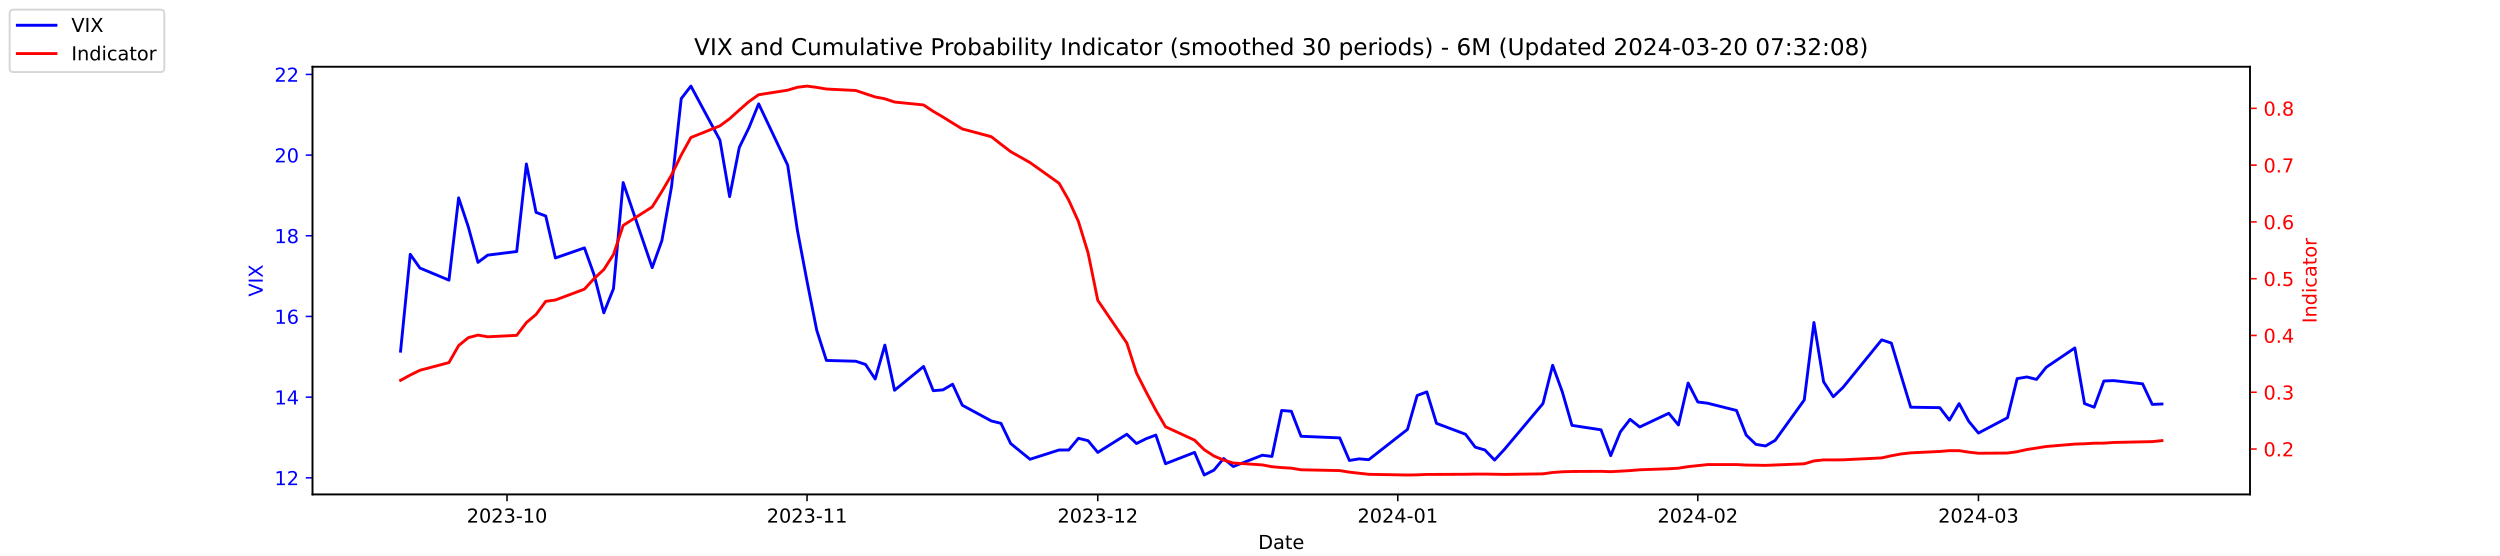
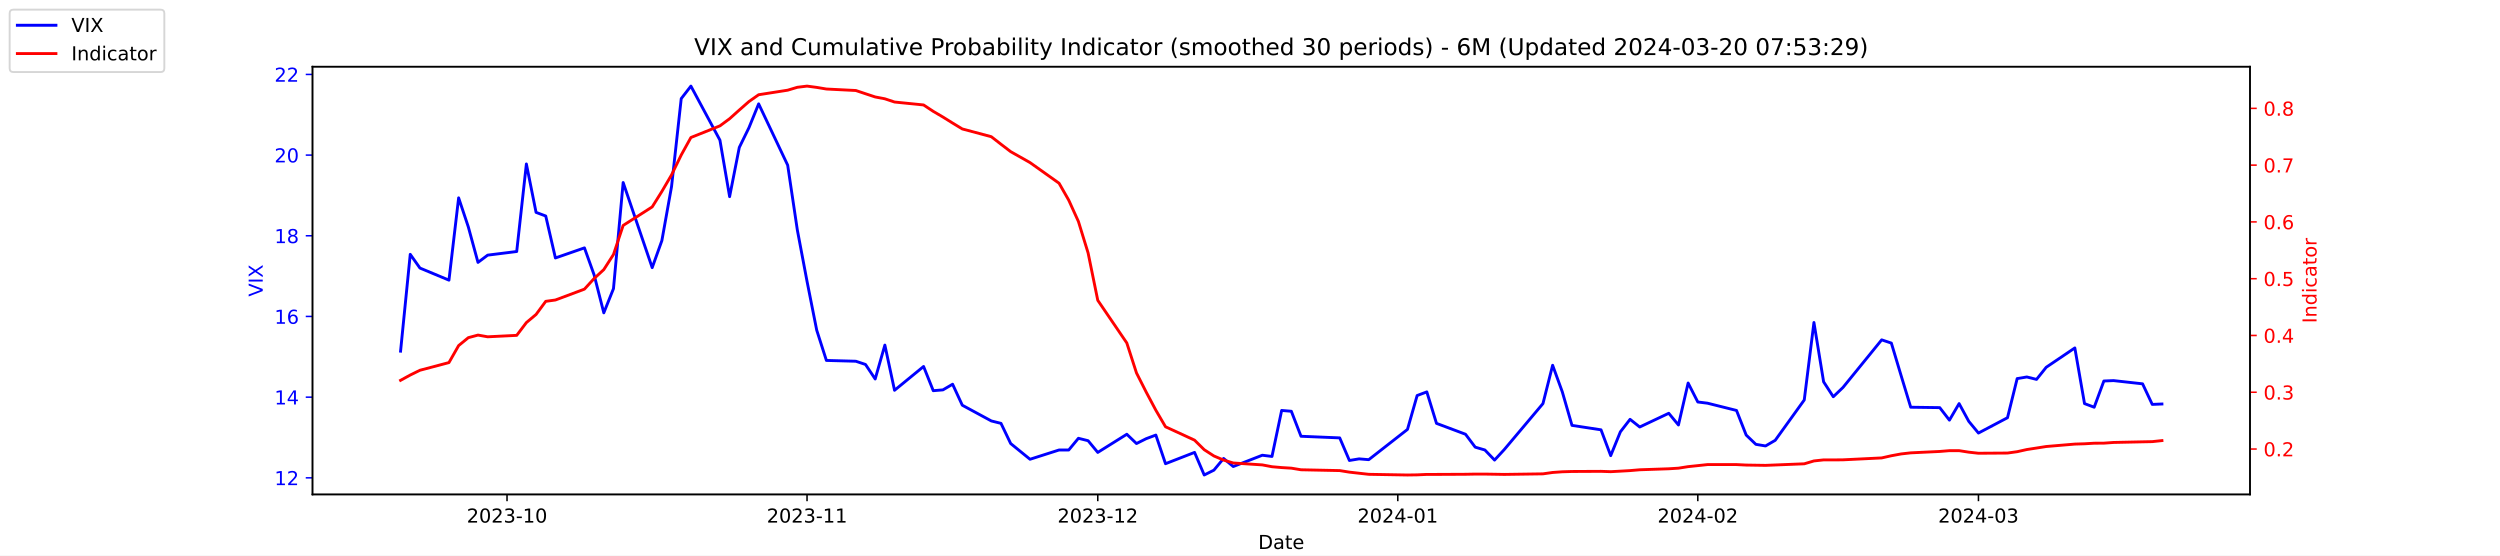
<svg xmlns="http://www.w3.org/2000/svg" xmlns:xlink="http://www.w3.org/1999/xlink" width="1296pt" height="288pt" viewBox="0 0 1296 288" version="1.1">
  <defs>
    <style type="text/css">*{stroke-linejoin: round; stroke-linecap: butt}</style>
  </defs>
  <g id="figure_1">
    <g id="patch_1">
      <path d="M 0 288  L 1296 288  L 1296 0  L 0 0  z " style="fill: #ffffff" />
    </g>
    <g id="axes_1">
      <g id="patch_2">
        <path d="M 162 256.32  L 1166.4 256.32  L 1166.4 34.56  L 162 34.56  z " style="fill: #ffffff" />
      </g>
      <g id="matplotlib.axis_1">
        <g id="xtick_1">
          <g id="line2d_1">
            <defs>
-               <path id="m5aedb243b2" d="M 0 0  L 0 3.5  " style="stroke: #000000; stroke-width: 0.8" />
+               <path id="mbf6ddc19a8" d="M 0 0  L 0 3.5  " style="stroke: #000000; stroke-width: 0.8" />
            </defs>
            <g>
-               <use xlink:href="#m5aedb243b2" x="262.841" y="256.32" style="stroke: #000000; stroke-width: 0.8" />
+               <use xlink:href="#mbf6ddc19a8" x="262.841" y="256.32" style="stroke: #000000; stroke-width: 0.8" />
            </g>
          </g>
          <g id="text_1">
            <g transform="translate(241.95 270.9184) scale(0.1 -0.1)">
              <defs>
                <path id="DejaVuSans-32" d="M 1228 531  L 3431 531  L 3431 0  L 469 0  L 469 531  Q 828 903 1448 1529  Q 2069 2156 2228 2338  Q 2531 2678 2651 2914  Q 2772 3150 2772 3378  Q 2772 3750 2511 3984  Q 2250 4219 1831 4219  Q 1534 4219 1204 4116  Q 875 4013 500 3803  L 500 4441  Q 881 4594 1212 4672  Q 1544 4750 1819 4750  Q 2544 4750 2975 4387  Q 3406 4025 3406 3419  Q 3406 3131 3298 2873  Q 3191 2616 2906 2266  Q 2828 2175 2409 1742  Q 1991 1309 1228 531  z " transform="scale(0.015625)" />
                <path id="DejaVuSans-30" d="M 2034 4250  Q 1547 4250 1301 3770  Q 1056 3291 1056 2328  Q 1056 1369 1301 889  Q 1547 409 2034 409  Q 2525 409 2770 889  Q 3016 1369 3016 2328  Q 3016 3291 2770 3770  Q 2525 4250 2034 4250  z M 2034 4750  Q 2819 4750 3233 4129  Q 3647 3509 3647 2328  Q 3647 1150 3233 529  Q 2819 -91 2034 -91  Q 1250 -91 836 529  Q 422 1150 422 2328  Q 422 3509 836 4129  Q 1250 4750 2034 4750  z " transform="scale(0.015625)" />
                <path id="DejaVuSans-33" d="M 2597 2516  Q 3050 2419 3304 2112  Q 3559 1806 3559 1356  Q 3559 666 3084 287  Q 2609 -91 1734 -91  Q 1441 -91 1130 -33  Q 819 25 488 141  L 488 750  Q 750 597 1062 519  Q 1375 441 1716 441  Q 2309 441 2620 675  Q 2931 909 2931 1356  Q 2931 1769 2642 2001  Q 2353 2234 1838 2234  L 1294 2234  L 1294 2753  L 1863 2753  Q 2328 2753 2575 2939  Q 2822 3125 2822 3475  Q 2822 3834 2567 4026  Q 2313 4219 1838 4219  Q 1578 4219 1281 4162  Q 984 4106 628 3988  L 628 4550  Q 988 4650 1302 4700  Q 1616 4750 1894 4750  Q 2613 4750 3031 4423  Q 3450 4097 3450 3541  Q 3450 3153 3228 2886  Q 3006 2619 2597 2516  z " transform="scale(0.015625)" />
                <path id="DejaVuSans-2d" d="M 313 2009  L 1997 2009  L 1997 1497  L 313 1497  L 313 2009  z " transform="scale(0.015625)" />
                <path id="DejaVuSans-31" d="M 794 531  L 1825 531  L 1825 4091  L 703 3866  L 703 4441  L 1819 4666  L 2450 4666  L 2450 531  L 3481 531  L 3481 0  L 794 0  L 794 531  z " transform="scale(0.015625)" />
              </defs>
              <use xlink:href="#DejaVuSans-32" />
              <use xlink:href="#DejaVuSans-30" x="63.623" />
              <use xlink:href="#DejaVuSans-32" x="127.246" />
              <use xlink:href="#DejaVuSans-33" x="190.869" />
              <use xlink:href="#DejaVuSans-2d" x="254.492" />
              <use xlink:href="#DejaVuSans-31" x="290.576" />
              <use xlink:href="#DejaVuSans-30" x="354.199" />
            </g>
          </g>
        </g>
        <g id="xtick_2">
          <g id="line2d_2">
            <g>
-               <use xlink:href="#m5aedb243b2" x="418.368" y="256.32" style="stroke: #000000; stroke-width: 0.8" />
+               <use xlink:href="#mbf6ddc19a8" x="418.368" y="256.32" style="stroke: #000000; stroke-width: 0.8" />
            </g>
          </g>
          <g id="text_2">
            <g transform="translate(397.4764 270.9184) scale(0.1 -0.1)">
              <use xlink:href="#DejaVuSans-32" />
              <use xlink:href="#DejaVuSans-30" x="63.623" />
              <use xlink:href="#DejaVuSans-32" x="127.246" />
              <use xlink:href="#DejaVuSans-33" x="190.869" />
              <use xlink:href="#DejaVuSans-2d" x="254.492" />
              <use xlink:href="#DejaVuSans-31" x="290.576" />
              <use xlink:href="#DejaVuSans-31" x="354.199" />
            </g>
          </g>
        </g>
        <g id="xtick_3">
          <g id="line2d_3">
            <g>
-               <use xlink:href="#m5aedb243b2" x="569.086" y="256.32" style="stroke: #000000; stroke-width: 0.8" />
+               <use xlink:href="#mbf6ddc19a8" x="569.086" y="256.32" style="stroke: #000000; stroke-width: 0.8" />
            </g>
          </g>
          <g id="text_3">
            <g transform="translate(548.195 270.9184) scale(0.1 -0.1)">
              <use xlink:href="#DejaVuSans-32" />
              <use xlink:href="#DejaVuSans-30" x="63.623" />
              <use xlink:href="#DejaVuSans-32" x="127.246" />
              <use xlink:href="#DejaVuSans-33" x="190.869" />
              <use xlink:href="#DejaVuSans-2d" x="254.492" />
              <use xlink:href="#DejaVuSans-31" x="290.576" />
              <use xlink:href="#DejaVuSans-32" x="354.199" />
            </g>
          </g>
        </g>
        <g id="xtick_4">
          <g id="line2d_4">
            <g>
-               <use xlink:href="#m5aedb243b2" x="724.613" y="256.32" style="stroke: #000000; stroke-width: 0.8" />
+               <use xlink:href="#mbf6ddc19a8" x="724.613" y="256.32" style="stroke: #000000; stroke-width: 0.8" />
            </g>
          </g>
          <g id="text_4">
            <g transform="translate(703.7214 270.9184) scale(0.1 -0.1)">
              <defs>
                <path id="DejaVuSans-34" d="M 2419 4116  L 825 1625  L 2419 1625  L 2419 4116  z M 2253 4666  L 3047 4666  L 3047 1625  L 3713 1625  L 3713 1100  L 3047 1100  L 3047 0  L 2419 0  L 2419 1100  L 313 1100  L 313 1709  L 2253 4666  z " transform="scale(0.015625)" />
              </defs>
              <use xlink:href="#DejaVuSans-32" />
              <use xlink:href="#DejaVuSans-30" x="63.623" />
              <use xlink:href="#DejaVuSans-32" x="127.246" />
              <use xlink:href="#DejaVuSans-34" x="190.869" />
              <use xlink:href="#DejaVuSans-2d" x="254.492" />
              <use xlink:href="#DejaVuSans-30" x="290.576" />
              <use xlink:href="#DejaVuSans-31" x="354.199" />
            </g>
          </g>
        </g>
        <g id="xtick_5">
          <g id="line2d_5">
            <g>
-               <use xlink:href="#m5aedb243b2" x="880.139" y="256.32" style="stroke: #000000; stroke-width: 0.8" />
+               <use xlink:href="#mbf6ddc19a8" x="880.139" y="256.32" style="stroke: #000000; stroke-width: 0.8" />
            </g>
          </g>
          <g id="text_5">
            <g transform="translate(859.2479 270.9184) scale(0.1 -0.1)">
              <use xlink:href="#DejaVuSans-32" />
              <use xlink:href="#DejaVuSans-30" x="63.623" />
              <use xlink:href="#DejaVuSans-32" x="127.246" />
              <use xlink:href="#DejaVuSans-34" x="190.869" />
              <use xlink:href="#DejaVuSans-2d" x="254.492" />
              <use xlink:href="#DejaVuSans-30" x="290.576" />
              <use xlink:href="#DejaVuSans-32" x="354.199" />
            </g>
          </g>
        </g>
        <g id="xtick_6">
          <g id="line2d_6">
            <g>
-               <use xlink:href="#m5aedb243b2" x="1025.632" y="256.32" style="stroke: #000000; stroke-width: 0.8" />
+               <use xlink:href="#mbf6ddc19a8" x="1025.632" y="256.32" style="stroke: #000000; stroke-width: 0.8" />
            </g>
          </g>
          <g id="text_6">
            <g transform="translate(1004.74 270.9184) scale(0.1 -0.1)">
              <use xlink:href="#DejaVuSans-32" />
              <use xlink:href="#DejaVuSans-30" x="63.623" />
              <use xlink:href="#DejaVuSans-32" x="127.246" />
              <use xlink:href="#DejaVuSans-34" x="190.869" />
              <use xlink:href="#DejaVuSans-2d" x="254.492" />
              <use xlink:href="#DejaVuSans-30" x="290.576" />
              <use xlink:href="#DejaVuSans-33" x="354.199" />
            </g>
          </g>
        </g>
        <g id="text_7">
          <g transform="translate(652.2492 284.5966) scale(0.1 -0.1)">
            <defs>
              <path id="DejaVuSans-44" d="M 1259 4147  L 1259 519  L 2022 519  Q 2988 519 3436 956  Q 3884 1394 3884 2338  Q 3884 3275 3436 3711  Q 2988 4147 2022 4147  L 1259 4147  z M 628 4666  L 1925 4666  Q 3281 4666 3915 4102  Q 4550 3538 4550 2338  Q 4550 1131 3912 565  Q 3275 0 1925 0  L 628 0  L 628 4666  z " transform="scale(0.015625)" />
              <path id="DejaVuSans-61" d="M 2194 1759  Q 1497 1759 1228 1600  Q 959 1441 959 1056  Q 959 750 1161 570  Q 1363 391 1709 391  Q 2188 391 2477 730  Q 2766 1069 2766 1631  L 2766 1759  L 2194 1759  z M 3341 1997  L 3341 0  L 2766 0  L 2766 531  Q 2569 213 2275 61  Q 1981 -91 1556 -91  Q 1019 -91 701 211  Q 384 513 384 1019  Q 384 1609 779 1909  Q 1175 2209 1959 2209  L 2766 2209  L 2766 2266  Q 2766 2663 2505 2880  Q 2244 3097 1772 3097  Q 1472 3097 1187 3025  Q 903 2953 641 2809  L 641 3341  Q 956 3463 1253 3523  Q 1550 3584 1831 3584  Q 2591 3584 2966 3190  Q 3341 2797 3341 1997  z " transform="scale(0.015625)" />
              <path id="DejaVuSans-74" d="M 1172 4494  L 1172 3500  L 2356 3500  L 2356 3053  L 1172 3053  L 1172 1153  Q 1172 725 1289 603  Q 1406 481 1766 481  L 2356 481  L 2356 0  L 1766 0  Q 1100 0 847 248  Q 594 497 594 1153  L 594 3053  L 172 3053  L 172 3500  L 594 3500  L 594 4494  L 1172 4494  z " transform="scale(0.015625)" />
              <path id="DejaVuSans-65" d="M 3597 1894  L 3597 1613  L 953 1613  Q 991 1019 1311 708  Q 1631 397 2203 397  Q 2534 397 2845 478  Q 3156 559 3463 722  L 3463 178  Q 3153 47 2828 -22  Q 2503 -91 2169 -91  Q 1331 -91 842 396  Q 353 884 353 1716  Q 353 2575 817 3079  Q 1281 3584 2069 3584  Q 2775 3584 3186 3129  Q 3597 2675 3597 1894  z M 3022 2063  Q 3016 2534 2758 2815  Q 2500 3097 2075 3097  Q 1594 3097 1305 2825  Q 1016 2553 972 2059  L 3022 2063  z " transform="scale(0.015625)" />
            </defs>
            <use xlink:href="#DejaVuSans-44" />
            <use xlink:href="#DejaVuSans-61" x="77.002" />
            <use xlink:href="#DejaVuSans-74" x="138.281" />
            <use xlink:href="#DejaVuSans-65" x="177.49" />
          </g>
        </g>
      </g>
      <g id="matplotlib.axis_2">
        <g id="ytick_1">
          <g id="line2d_7">
            <defs>
-               <path id="m6363e3fbc5" d="M 0 0  L -3.5 0  " style="stroke: #0000ff; stroke-width: 0.8" />
+               <path id="m4b0c18e76d" d="M 0 0  L -3.5 0  " style="stroke: #0000ff; stroke-width: 0.8" />
            </defs>
            <g>
-               <use xlink:href="#m6363e3fbc5" x="162" y="247.704" style="fill: #0000ff; stroke: #0000ff; stroke-width: 0.8" />
+               <use xlink:href="#m4b0c18e76d" x="162" y="247.704" style="fill: #0000ff; stroke: #0000ff; stroke-width: 0.8" />
            </g>
          </g>
          <g id="text_8">
            <g style="fill: #0000ff" transform="translate(142.275 251.5031) scale(0.1 -0.1)">
              <use xlink:href="#DejaVuSans-31" />
              <use xlink:href="#DejaVuSans-32" x="63.623" />
            </g>
          </g>
        </g>
        <g id="ytick_2">
          <g id="line2d_8">
            <g>
-               <use xlink:href="#m6363e3fbc5" x="162" y="205.878" style="fill: #0000ff; stroke: #0000ff; stroke-width: 0.8" />
+               <use xlink:href="#m4b0c18e76d" x="162" y="205.878" style="fill: #0000ff; stroke: #0000ff; stroke-width: 0.8" />
            </g>
          </g>
          <g id="text_9">
            <g style="fill: #0000ff" transform="translate(142.275 209.6774) scale(0.1 -0.1)">
              <use xlink:href="#DejaVuSans-31" />
              <use xlink:href="#DejaVuSans-34" x="63.623" />
            </g>
          </g>
        </g>
        <g id="ytick_3">
          <g id="line2d_9">
            <g>
-               <use xlink:href="#m6363e3fbc5" x="162" y="164.052" style="fill: #0000ff; stroke: #0000ff; stroke-width: 0.8" />
+               <use xlink:href="#m4b0c18e76d" x="162" y="164.052" style="fill: #0000ff; stroke: #0000ff; stroke-width: 0.8" />
            </g>
          </g>
          <g id="text_10">
            <g style="fill: #0000ff" transform="translate(142.275 167.8517) scale(0.1 -0.1)">
              <defs>
                <path id="DejaVuSans-36" d="M 2113 2584  Q 1688 2584 1439 2293  Q 1191 2003 1191 1497  Q 1191 994 1439 701  Q 1688 409 2113 409  Q 2538 409 2786 701  Q 3034 994 3034 1497  Q 3034 2003 2786 2293  Q 2538 2584 2113 2584  z M 3366 4563  L 3366 3988  Q 3128 4100 2886 4159  Q 2644 4219 2406 4219  Q 1781 4219 1451 3797  Q 1122 3375 1075 2522  Q 1259 2794 1537 2939  Q 1816 3084 2150 3084  Q 2853 3084 3261 2657  Q 3669 2231 3669 1497  Q 3669 778 3244 343  Q 2819 -91 2113 -91  Q 1303 -91 875 529  Q 447 1150 447 2328  Q 447 3434 972 4092  Q 1497 4750 2381 4750  Q 2619 4750 2861 4703  Q 3103 4656 3366 4563  z " transform="scale(0.015625)" />
              </defs>
              <use xlink:href="#DejaVuSans-31" />
              <use xlink:href="#DejaVuSans-36" x="63.623" />
            </g>
          </g>
        </g>
        <g id="ytick_4">
          <g id="line2d_10">
            <g>
-               <use xlink:href="#m6363e3fbc5" x="162" y="122.227" style="fill: #0000ff; stroke: #0000ff; stroke-width: 0.8" />
+               <use xlink:href="#m4b0c18e76d" x="162" y="122.227" style="fill: #0000ff; stroke: #0000ff; stroke-width: 0.8" />
            </g>
          </g>
          <g id="text_11">
            <g style="fill: #0000ff" transform="translate(142.275 126.0259) scale(0.1 -0.1)">
              <defs>
                <path id="DejaVuSans-38" d="M 2034 2216  Q 1584 2216 1326 1975  Q 1069 1734 1069 1313  Q 1069 891 1326 650  Q 1584 409 2034 409  Q 2484 409 2743 651  Q 3003 894 3003 1313  Q 3003 1734 2745 1975  Q 2488 2216 2034 2216  z M 1403 2484  Q 997 2584 770 2862  Q 544 3141 544 3541  Q 544 4100 942 4425  Q 1341 4750 2034 4750  Q 2731 4750 3128 4425  Q 3525 4100 3525 3541  Q 3525 3141 3298 2862  Q 3072 2584 2669 2484  Q 3125 2378 3379 2068  Q 3634 1759 3634 1313  Q 3634 634 3220 271  Q 2806 -91 2034 -91  Q 1263 -91 848 271  Q 434 634 434 1313  Q 434 1759 690 2068  Q 947 2378 1403 2484  z M 1172 3481  Q 1172 3119 1398 2916  Q 1625 2713 2034 2713  Q 2441 2713 2670 2916  Q 2900 3119 2900 3481  Q 2900 3844 2670 4047  Q 2441 4250 2034 4250  Q 1625 4250 1398 4047  Q 1172 3844 1172 3481  z " transform="scale(0.015625)" />
              </defs>
              <use xlink:href="#DejaVuSans-31" />
              <use xlink:href="#DejaVuSans-38" x="63.623" />
            </g>
          </g>
        </g>
        <g id="ytick_5">
          <g id="line2d_11">
            <g>
-               <use xlink:href="#m6363e3fbc5" x="162" y="80.401" style="fill: #0000ff; stroke: #0000ff; stroke-width: 0.8" />
+               <use xlink:href="#m4b0c18e76d" x="162" y="80.401" style="fill: #0000ff; stroke: #0000ff; stroke-width: 0.8" />
            </g>
          </g>
          <g id="text_12">
            <g style="fill: #0000ff" transform="translate(142.275 84.2002) scale(0.1 -0.1)">
              <use xlink:href="#DejaVuSans-32" />
              <use xlink:href="#DejaVuSans-30" x="63.623" />
            </g>
          </g>
        </g>
        <g id="ytick_6">
          <g id="line2d_12">
            <g>
-               <use xlink:href="#m6363e3fbc5" x="162" y="38.575" style="fill: #0000ff; stroke: #0000ff; stroke-width: 0.8" />
+               <use xlink:href="#m4b0c18e76d" x="162" y="38.575" style="fill: #0000ff; stroke: #0000ff; stroke-width: 0.8" />
            </g>
          </g>
          <g id="text_13">
            <g style="fill: #0000ff" transform="translate(142.275 42.37447) scale(0.1 -0.1)">
              <use xlink:href="#DejaVuSans-32" />
              <use xlink:href="#DejaVuSans-32" x="63.623" />
            </g>
          </g>
        </g>
        <g id="text_14">
          <g style="fill: #0000ff" transform="translate(136.1953 153.7603) rotate(-90) scale(0.1 -0.1)">
            <defs>
              <path id="DejaVuSans-56" d="M 1831 0  L 50 4666  L 709 4666  L 2188 738  L 3669 4666  L 4325 4666  L 2547 0  L 1831 0  z " transform="scale(0.015625)" />
              <path id="DejaVuSans-49" d="M 628 4666  L 1259 4666  L 1259 0  L 628 0  L 628 4666  z " transform="scale(0.015625)" />
              <path id="DejaVuSans-58" d="M 403 4666  L 1081 4666  L 2241 2931  L 3406 4666  L 4084 4666  L 2584 2425  L 4184 0  L 3506 0  L 2194 1984  L 872 0  L 191 0  L 1856 2491  L 403 4666  z " transform="scale(0.015625)" />
            </defs>
            <use xlink:href="#DejaVuSans-56" />
            <use xlink:href="#DejaVuSans-49" x="68.408" />
            <use xlink:href="#DejaVuSans-58" x="97.9" />
          </g>
        </g>
      </g>
      <g id="line2d_13">
-         <path d="M 207.655 182.037  L 212.672 131.847  L 217.689 138.957  L 232.739 145.231  L 237.756 102.569  L 242.773 117.626  L 247.79 136.029  L 252.807 132.265  L 267.858 130.383  L 272.875 85.002  L 277.892 110.097  L 282.909 111.979  L 287.926 133.729  L 302.977 128.501  L 307.994 142.512  L 313.011 162.17  L 318.028 149.623  L 323.045 94.622  L 338.096 138.748  L 343.113 124.736  L 348.13 96.713  L 353.147 51.123  L 358.164 44.64  L 373.215 72.663  L 378.232 101.941  L 383.249 76.428  L 388.266 66.18  L 393.283 53.842  L 408.334 85.629  L 413.351 119.299  L 418.368 145.858  L 423.385 171.163  L 428.402 186.847  L 443.662 187.266  L 448.679 188.939  L 453.696 196.467  L 458.713 178.901  L 463.73 202.323  L 478.781 189.984  L 483.798 202.532  L 488.815 202.114  L 493.832 199.186  L 498.849 210.061  L 513.9 218.217  L 518.917 219.472  L 523.934 229.928  L 533.967 238.084  L 549.018 233.274  L 554.035 233.274  L 559.052 227.209  L 564.069 228.464  L 569.086 234.529  L 584.137 225.118  L 589.154 229.928  L 594.171 227.418  L 599.188 225.536  L 604.205 240.384  L 619.256 234.529  L 624.273 246.24  L 629.29 243.73  L 634.307 237.666  L 639.324 241.848  L 654.375 235.993  L 659.392 236.62  L 664.409 212.779  L 669.426 213.198  L 674.443 226.164  L 694.511 227  L 699.528 238.711  L 704.545 237.875  L 709.562 238.293  L 729.63 222.608  L 734.647 205.042  L 739.664 203.159  L 744.681 219.472  L 759.732 225.118  L 764.749 231.81  L 769.766 233.274  L 774.783 238.502  L 779.8 233.065  L 799.868 209.224  L 804.885 189.357  L 809.902 203.159  L 814.919 220.517  L 829.969 222.818  L 834.986 236.202  L 840.003 223.863  L 845.02 217.38  L 850.037 221.354  L 865.088 214.243  L 870.105 220.308  L 875.122 198.559  L 880.139 208.388  L 885.156 209.015  L 900.207 212.779  L 905.224 225.536  L 910.241 230.346  L 915.258 231.183  L 920.275 228.255  L 935.326 207.342  L 940.343 167.189  L 945.36 197.931  L 950.377 205.669  L 955.394 200.859  L 975.462 176.182  L 980.479 177.855  L 985.496 194.585  L 990.513 211.106  L 1005.564 211.316  L 1010.581 217.798  L 1015.598 209.224  L 1020.615 218.426  L 1025.632 224.491  L 1040.683 216.544  L 1045.7 196.258  L 1050.717 195.422  L 1055.734 196.677  L 1060.751 190.403  L 1075.593 180.364  L 1080.61 209.224  L 1085.627 211.106  L 1090.644 197.513  L 1095.661 197.304  L 1110.711 198.977  L 1115.728 209.642  L 1120.745 209.433  " clip-path="url(#p8ee602b387)" style="fill: none; stroke: #0000ff; stroke-width: 1.5; stroke-linecap: square" />
+         <path d="M 207.655 182.037  L 212.672 131.847  L 217.689 138.957  L 232.739 145.231  L 237.756 102.569  L 242.773 117.626  L 247.79 136.029  L 252.807 132.265  L 267.858 130.383  L 272.875 85.002  L 277.892 110.097  L 282.909 111.979  L 287.926 133.729  L 302.977 128.501  L 307.994 142.512  L 313.011 162.17  L 318.028 149.623  L 323.045 94.622  L 338.096 138.748  L 343.113 124.736  L 348.13 96.713  L 353.147 51.123  L 358.164 44.64  L 373.215 72.663  L 378.232 101.941  L 383.249 76.428  L 388.266 66.18  L 393.283 53.842  L 408.334 85.629  L 413.351 119.299  L 418.368 145.858  L 423.385 171.163  L 428.402 186.847  L 443.662 187.266  L 448.679 188.939  L 453.696 196.467  L 458.713 178.901  L 463.73 202.323  L 478.781 189.984  L 483.798 202.532  L 488.815 202.114  L 493.832 199.186  L 498.849 210.061  L 513.9 218.217  L 518.917 219.472  L 523.934 229.928  L 533.967 238.084  L 549.018 233.274  L 554.035 233.274  L 559.052 227.209  L 564.069 228.464  L 569.086 234.529  L 584.137 225.118  L 589.154 229.928  L 594.171 227.418  L 599.188 225.536  L 604.205 240.384  L 619.256 234.529  L 624.273 246.24  L 629.29 243.73  L 634.307 237.666  L 639.324 241.848  L 654.375 235.993  L 659.392 236.62  L 664.409 212.779  L 669.426 213.198  L 674.443 226.164  L 694.511 227  L 699.528 238.711  L 704.545 237.875  L 709.562 238.293  L 729.63 222.608  L 734.647 205.042  L 739.664 203.159  L 744.681 219.472  L 759.732 225.118  L 764.749 231.81  L 769.766 233.274  L 774.783 238.502  L 779.8 233.065  L 799.868 209.224  L 804.885 189.357  L 809.902 203.159  L 814.919 220.517  L 829.969 222.818  L 834.986 236.202  L 840.003 223.863  L 845.02 217.38  L 850.037 221.354  L 865.088 214.243  L 870.105 220.308  L 875.122 198.559  L 880.139 208.388  L 885.156 209.015  L 900.207 212.779  L 905.224 225.536  L 910.241 230.346  L 915.258 231.183  L 920.275 228.255  L 935.326 207.342  L 940.343 167.189  L 945.36 197.931  L 950.377 205.669  L 955.394 200.859  L 975.462 176.182  L 980.479 177.855  L 985.496 194.585  L 990.513 211.106  L 1005.564 211.316  L 1010.581 217.798  L 1015.598 209.224  L 1020.615 218.426  L 1025.632 224.491  L 1040.683 216.544  L 1045.7 196.258  L 1050.717 195.422  L 1055.734 196.677  L 1060.751 190.403  L 1075.593 180.364  L 1080.61 209.224  L 1085.627 211.106  L 1090.644 197.513  L 1095.661 197.304  L 1110.711 198.977  L 1115.728 209.642  L 1120.745 209.433  " clip-path="url(#pe8e3aa748d)" style="fill: none; stroke: #0000ff; stroke-width: 1.5; stroke-linecap: square" />
      </g>
      <g id="patch_3">
        <path d="M 162 256.32  L 162 34.56  " style="fill: none; stroke: #000000; stroke-width: 0.8; stroke-linejoin: miter; stroke-linecap: square" />
      </g>
      <g id="patch_4">
        <path d="M 1166.4 256.32  L 1166.4 34.56  " style="fill: none; stroke: #000000; stroke-width: 0.8; stroke-linejoin: miter; stroke-linecap: square" />
      </g>
      <g id="patch_5">
        <path d="M 162 256.32  L 1166.4 256.32  " style="fill: none; stroke: #000000; stroke-width: 0.8; stroke-linejoin: miter; stroke-linecap: square" />
      </g>
      <g id="patch_6">
        <path d="M 162 34.56  L 1166.4 34.56  " style="fill: none; stroke: #000000; stroke-width: 0.8; stroke-linejoin: miter; stroke-linecap: square" />
      </g>
    </g>
    <g id="axes_2">
      <g id="matplotlib.axis_3">
        <g id="ytick_7">
          <g id="line2d_14">
            <defs>
-               <path id="mbdbbd1b566" d="M 0 0  L 3.5 0  " style="stroke: #ff0000; stroke-width: 0.8" />
+               <path id="md7c1516d99" d="M 0 0  L 3.5 0  " style="stroke: #ff0000; stroke-width: 0.8" />
            </defs>
            <g>
-               <use xlink:href="#mbdbbd1b566" x="1166.4" y="232.769" style="fill: #ff0000; stroke: #ff0000; stroke-width: 0.8" />
+               <use xlink:href="#md7c1516d99" x="1166.4" y="232.769" style="fill: #ff0000; stroke: #ff0000; stroke-width: 0.8" />
            </g>
          </g>
          <g id="text_15">
            <g style="fill: #ff0000" transform="translate(1173.4 236.568) scale(0.1 -0.1)">
              <defs>
                <path id="DejaVuSans-2e" d="M 684 794  L 1344 794  L 1344 0  L 684 0  L 684 794  z " transform="scale(0.015625)" />
              </defs>
              <use xlink:href="#DejaVuSans-30" />
              <use xlink:href="#DejaVuSans-2e" x="63.623" />
              <use xlink:href="#DejaVuSans-32" x="95.41" />
            </g>
          </g>
        </g>
        <g id="ytick_8">
          <g id="line2d_15">
            <g>
-               <use xlink:href="#mbdbbd1b566" x="1166.4" y="203.336" style="fill: #ff0000; stroke: #ff0000; stroke-width: 0.8" />
+               <use xlink:href="#md7c1516d99" x="1166.4" y="203.336" style="fill: #ff0000; stroke: #ff0000; stroke-width: 0.8" />
            </g>
          </g>
          <g id="text_16">
            <g style="fill: #ff0000" transform="translate(1173.4 207.1352) scale(0.1 -0.1)">
              <use xlink:href="#DejaVuSans-30" />
              <use xlink:href="#DejaVuSans-2e" x="63.623" />
              <use xlink:href="#DejaVuSans-33" x="95.41" />
            </g>
          </g>
        </g>
        <g id="ytick_9">
          <g id="line2d_16">
            <g>
-               <use xlink:href="#mbdbbd1b566" x="1166.4" y="173.903" style="fill: #ff0000; stroke: #ff0000; stroke-width: 0.8" />
+               <use xlink:href="#md7c1516d99" x="1166.4" y="173.903" style="fill: #ff0000; stroke: #ff0000; stroke-width: 0.8" />
            </g>
          </g>
          <g id="text_17">
            <g style="fill: #ff0000" transform="translate(1173.4 177.7025) scale(0.1 -0.1)">
              <use xlink:href="#DejaVuSans-30" />
              <use xlink:href="#DejaVuSans-2e" x="63.623" />
              <use xlink:href="#DejaVuSans-34" x="95.41" />
            </g>
          </g>
        </g>
        <g id="ytick_10">
          <g id="line2d_17">
            <g>
-               <use xlink:href="#mbdbbd1b566" x="1166.4" y="144.471" style="fill: #ff0000; stroke: #ff0000; stroke-width: 0.8" />
+               <use xlink:href="#md7c1516d99" x="1166.4" y="144.471" style="fill: #ff0000; stroke: #ff0000; stroke-width: 0.8" />
            </g>
          </g>
          <g id="text_18">
            <g style="fill: #ff0000" transform="translate(1173.4 148.2698) scale(0.1 -0.1)">
              <defs>
                <path id="DejaVuSans-35" d="M 691 4666  L 3169 4666  L 3169 4134  L 1269 4134  L 1269 2991  Q 1406 3038 1543 3061  Q 1681 3084 1819 3084  Q 2600 3084 3056 2656  Q 3513 2228 3513 1497  Q 3513 744 3044 326  Q 2575 -91 1722 -91  Q 1428 -91 1123 -41  Q 819 9 494 109  L 494 744  Q 775 591 1075 516  Q 1375 441 1709 441  Q 2250 441 2565 725  Q 2881 1009 2881 1497  Q 2881 1984 2565 2268  Q 2250 2553 1709 2553  Q 1456 2553 1204 2497  Q 953 2441 691 2322  L 691 4666  z " transform="scale(0.015625)" />
              </defs>
              <use xlink:href="#DejaVuSans-30" />
              <use xlink:href="#DejaVuSans-2e" x="63.623" />
              <use xlink:href="#DejaVuSans-35" x="95.41" />
            </g>
          </g>
        </g>
        <g id="ytick_11">
          <g id="line2d_18">
            <g>
-               <use xlink:href="#mbdbbd1b566" x="1166.4" y="115.038" style="fill: #ff0000; stroke: #ff0000; stroke-width: 0.8" />
+               <use xlink:href="#md7c1516d99" x="1166.4" y="115.038" style="fill: #ff0000; stroke: #ff0000; stroke-width: 0.8" />
            </g>
          </g>
          <g id="text_19">
            <g style="fill: #ff0000" transform="translate(1173.4 118.837) scale(0.1 -0.1)">
              <use xlink:href="#DejaVuSans-30" />
              <use xlink:href="#DejaVuSans-2e" x="63.623" />
              <use xlink:href="#DejaVuSans-36" x="95.41" />
            </g>
          </g>
        </g>
        <g id="ytick_12">
          <g id="line2d_19">
            <g>
-               <use xlink:href="#mbdbbd1b566" x="1166.4" y="85.605" style="fill: #ff0000; stroke: #ff0000; stroke-width: 0.8" />
+               <use xlink:href="#md7c1516d99" x="1166.4" y="85.605" style="fill: #ff0000; stroke: #ff0000; stroke-width: 0.8" />
            </g>
          </g>
          <g id="text_20">
            <g style="fill: #ff0000" transform="translate(1173.4 89.40429) scale(0.1 -0.1)">
              <defs>
                <path id="DejaVuSans-37" d="M 525 4666  L 3525 4666  L 3525 4397  L 1831 0  L 1172 0  L 2766 4134  L 525 4134  L 525 4666  z " transform="scale(0.015625)" />
              </defs>
              <use xlink:href="#DejaVuSans-30" />
              <use xlink:href="#DejaVuSans-2e" x="63.623" />
              <use xlink:href="#DejaVuSans-37" x="95.41" />
            </g>
          </g>
        </g>
        <g id="ytick_13">
          <g id="line2d_20">
            <g>
-               <use xlink:href="#mbdbbd1b566" x="1166.4" y="56.172" style="fill: #ff0000; stroke: #ff0000; stroke-width: 0.8" />
+               <use xlink:href="#md7c1516d99" x="1166.4" y="56.172" style="fill: #ff0000; stroke: #ff0000; stroke-width: 0.8" />
            </g>
          </g>
          <g id="text_21">
            <g style="fill: #ff0000" transform="translate(1173.4 59.97155) scale(0.1 -0.1)">
              <use xlink:href="#DejaVuSans-30" />
              <use xlink:href="#DejaVuSans-2e" x="63.623" />
              <use xlink:href="#DejaVuSans-38" x="95.41" />
            </g>
          </g>
        </g>
        <g id="text_22">
          <g style="fill: #ff0000" transform="translate(1200.902 167.5353) rotate(-90) scale(0.1 -0.1)">
            <defs>
              <path id="DejaVuSans-6e" d="M 3513 2113  L 3513 0  L 2938 0  L 2938 2094  Q 2938 2591 2744 2837  Q 2550 3084 2163 3084  Q 1697 3084 1428 2787  Q 1159 2491 1159 1978  L 1159 0  L 581 0  L 581 3500  L 1159 3500  L 1159 2956  Q 1366 3272 1645 3428  Q 1925 3584 2291 3584  Q 2894 3584 3203 3211  Q 3513 2838 3513 2113  z " transform="scale(0.015625)" />
              <path id="DejaVuSans-64" d="M 2906 2969  L 2906 4863  L 3481 4863  L 3481 0  L 2906 0  L 2906 525  Q 2725 213 2448 61  Q 2172 -91 1784 -91  Q 1150 -91 751 415  Q 353 922 353 1747  Q 353 2572 751 3078  Q 1150 3584 1784 3584  Q 2172 3584 2448 3432  Q 2725 3281 2906 2969  z M 947 1747  Q 947 1113 1208 752  Q 1469 391 1925 391  Q 2381 391 2643 752  Q 2906 1113 2906 1747  Q 2906 2381 2643 2742  Q 2381 3103 1925 3103  Q 1469 3103 1208 2742  Q 947 2381 947 1747  z " transform="scale(0.015625)" />
              <path id="DejaVuSans-69" d="M 603 3500  L 1178 3500  L 1178 0  L 603 0  L 603 3500  z M 603 4863  L 1178 4863  L 1178 4134  L 603 4134  L 603 4863  z " transform="scale(0.015625)" />
              <path id="DejaVuSans-63" d="M 3122 3366  L 3122 2828  Q 2878 2963 2633 3030  Q 2388 3097 2138 3097  Q 1578 3097 1268 2742  Q 959 2388 959 1747  Q 959 1106 1268 751  Q 1578 397 2138 397  Q 2388 397 2633 464  Q 2878 531 3122 666  L 3122 134  Q 2881 22 2623 -34  Q 2366 -91 2075 -91  Q 1284 -91 818 406  Q 353 903 353 1747  Q 353 2603 823 3093  Q 1294 3584 2113 3584  Q 2378 3584 2631 3529  Q 2884 3475 3122 3366  z " transform="scale(0.015625)" />
              <path id="DejaVuSans-6f" d="M 1959 3097  Q 1497 3097 1228 2736  Q 959 2375 959 1747  Q 959 1119 1226 758  Q 1494 397 1959 397  Q 2419 397 2687 759  Q 2956 1122 2956 1747  Q 2956 2369 2687 2733  Q 2419 3097 1959 3097  z M 1959 3584  Q 2709 3584 3137 3096  Q 3566 2609 3566 1747  Q 3566 888 3137 398  Q 2709 -91 1959 -91  Q 1206 -91 779 398  Q 353 888 353 1747  Q 353 2609 779 3096  Q 1206 3584 1959 3584  z " transform="scale(0.015625)" />
              <path id="DejaVuSans-72" d="M 2631 2963  Q 2534 3019 2420 3045  Q 2306 3072 2169 3072  Q 1681 3072 1420 2755  Q 1159 2438 1159 1844  L 1159 0  L 581 0  L 581 3500  L 1159 3500  L 1159 2956  Q 1341 3275 1631 3429  Q 1922 3584 2338 3584  Q 2397 3584 2469 3576  Q 2541 3569 2628 3553  L 2631 2963  z " transform="scale(0.015625)" />
            </defs>
            <use xlink:href="#DejaVuSans-49" />
            <use xlink:href="#DejaVuSans-6e" x="29.492" />
            <use xlink:href="#DejaVuSans-64" x="92.871" />
            <use xlink:href="#DejaVuSans-69" x="156.348" />
            <use xlink:href="#DejaVuSans-63" x="184.131" />
            <use xlink:href="#DejaVuSans-61" x="239.111" />
            <use xlink:href="#DejaVuSans-74" x="300.391" />
            <use xlink:href="#DejaVuSans-6f" x="339.6" />
            <use xlink:href="#DejaVuSans-72" x="400.781" />
          </g>
        </g>
      </g>
      <g id="line2d_21">
-         <path d="M 207.655 197.165  L 212.672 194.416  L 217.689 191.947  L 232.739 187.959  L 237.756 179.153  L 242.773 175.051  L 247.79 173.704  L 252.807 174.596  L 267.858 173.849  L 272.875 167.227  L 277.892 163.014  L 282.909 156.211  L 287.926 155.521  L 302.977 149.884  L 307.994 144.383  L 313.011 139.755  L 318.028 131.926  L 323.045 116.869  L 338.096 107.257  L 343.113 99.241  L 348.13 90.667  L 353.147 80.352  L 358.164 71.286  L 373.215 65.243  L 378.232 61.541  L 383.249 57.041  L 388.266 52.636  L 393.283 49.112  L 408.334 46.753  L 413.351 45.251  L 418.368 44.64  L 423.385 45.305  L 428.402 46.147  L 443.662 46.917  L 448.679 48.597  L 453.696 50.26  L 458.713 51.221  L 463.73 52.888  L 478.781 54.409  L 483.798 57.727  L 488.815 60.67  L 493.832 63.795  L 498.849 66.845  L 513.9 70.873  L 518.917 74.777  L 523.934 78.615  L 533.967 84.287  L 549.018 94.989  L 554.035 103.781  L 559.052 114.821  L 564.069 131.131  L 569.086 155.687  L 584.137 177.8  L 589.154 193.332  L 594.171 203.232  L 599.188 212.658  L 604.205 221.246  L 619.256 228.177  L 624.273 233.128  L 629.29 236.375  L 634.307 238.505  L 639.324 240.014  L 654.375 241.002  L 659.392 241.949  L 664.409 242.391  L 669.426 242.696  L 674.443 243.531  L 694.511 243.953  L 699.528 244.76  L 704.545 245.325  L 709.562 245.886  L 729.63 246.24  L 734.647 246.165  L 739.664 245.937  L 744.681 245.937  L 759.732 245.864  L 764.749 245.767  L 769.766 245.767  L 774.783 245.848  L 779.8 245.937  L 799.868 245.642  L 804.885 244.929  L 809.902 244.573  L 814.919 244.418  L 829.969 244.342  L 834.986 244.518  L 840.003 244.245  L 845.02 243.957  L 850.037 243.531  L 865.088 243.014  L 870.105 242.703  L 875.122 241.906  L 880.139 241.381  L 885.156 240.841  L 900.207 240.841  L 905.224 241.084  L 910.241 241.166  L 915.258 241.247  L 920.275 241.043  L 935.326 240.436  L 940.343 238.949  L 945.36 238.408  L 950.377 238.422  L 955.394 238.371  L 975.462 237.386  L 980.479 236.258  L 985.496 235.328  L 990.513 234.756  L 1005.564 234.035  L 1010.581 233.62  L 1015.598 233.62  L 1020.615 234.404  L 1025.632 234.963  L 1040.683 234.86  L 1045.7 234.159  L 1050.717 233.04  L 1055.734 232.265  L 1060.751 231.471  L 1075.593 230.214  L 1080.61 230.056  L 1085.627 229.763  L 1090.644 229.73  L 1095.661 229.372  L 1110.711 229.044  L 1115.728 228.941  L 1120.745 228.404  " clip-path="url(#p8ee602b387)" style="fill: none; stroke: #ff0000; stroke-width: 1.5; stroke-linecap: square" />
+         <path d="M 207.655 197.165  L 212.672 194.416  L 217.689 191.947  L 232.739 187.959  L 237.756 179.153  L 242.773 175.051  L 247.79 173.704  L 252.807 174.596  L 267.858 173.849  L 272.875 167.227  L 277.892 163.014  L 282.909 156.211  L 287.926 155.521  L 302.977 149.884  L 307.994 144.383  L 313.011 139.755  L 318.028 131.926  L 323.045 116.869  L 338.096 107.257  L 343.113 99.241  L 348.13 90.667  L 353.147 80.352  L 358.164 71.286  L 373.215 65.243  L 378.232 61.541  L 383.249 57.041  L 388.266 52.636  L 393.283 49.112  L 408.334 46.753  L 413.351 45.251  L 418.368 44.64  L 423.385 45.305  L 428.402 46.147  L 443.662 46.917  L 448.679 48.597  L 453.696 50.26  L 458.713 51.221  L 463.73 52.888  L 478.781 54.409  L 483.798 57.727  L 488.815 60.67  L 493.832 63.795  L 498.849 66.845  L 513.9 70.873  L 518.917 74.777  L 523.934 78.615  L 533.967 84.287  L 549.018 94.989  L 554.035 103.781  L 559.052 114.821  L 564.069 131.131  L 569.086 155.687  L 584.137 177.8  L 589.154 193.332  L 594.171 203.232  L 599.188 212.658  L 604.205 221.246  L 619.256 228.177  L 624.273 233.128  L 629.29 236.375  L 634.307 238.505  L 639.324 240.014  L 654.375 241.002  L 659.392 241.949  L 664.409 242.391  L 669.426 242.696  L 674.443 243.531  L 694.511 243.953  L 699.528 244.76  L 704.545 245.325  L 709.562 245.886  L 729.63 246.24  L 734.647 246.165  L 739.664 245.937  L 744.681 245.937  L 759.732 245.864  L 764.749 245.767  L 769.766 245.767  L 774.783 245.848  L 779.8 245.937  L 799.868 245.642  L 804.885 244.929  L 809.902 244.573  L 814.919 244.418  L 829.969 244.342  L 834.986 244.518  L 840.003 244.245  L 845.02 243.957  L 850.037 243.531  L 865.088 243.014  L 870.105 242.703  L 875.122 241.906  L 880.139 241.381  L 885.156 240.841  L 900.207 240.841  L 905.224 241.084  L 910.241 241.166  L 915.258 241.247  L 920.275 241.043  L 935.326 240.436  L 940.343 238.949  L 945.36 238.408  L 950.377 238.422  L 955.394 238.371  L 975.462 237.386  L 980.479 236.258  L 985.496 235.328  L 990.513 234.756  L 1005.564 234.035  L 1010.581 233.62  L 1015.598 233.62  L 1020.615 234.404  L 1025.632 234.963  L 1040.683 234.86  L 1045.7 234.159  L 1050.717 233.04  L 1055.734 232.265  L 1060.751 231.471  L 1075.593 230.214  L 1080.61 230.056  L 1085.627 229.763  L 1090.644 229.73  L 1095.661 229.372  L 1110.711 229.044  L 1115.728 228.941  L 1120.745 228.404  " clip-path="url(#pe8e3aa748d)" style="fill: none; stroke: #ff0000; stroke-width: 1.5; stroke-linecap: square" />
      </g>
      <g id="patch_7">
        <path d="M 162 256.32  L 162 34.56  " style="fill: none; stroke: #000000; stroke-width: 0.8; stroke-linejoin: miter; stroke-linecap: square" />
      </g>
      <g id="patch_8">
        <path d="M 1166.4 256.32  L 1166.4 34.56  " style="fill: none; stroke: #000000; stroke-width: 0.8; stroke-linejoin: miter; stroke-linecap: square" />
      </g>
      <g id="patch_9">
        <path d="M 162 256.32  L 1166.4 256.32  " style="fill: none; stroke: #000000; stroke-width: 0.8; stroke-linejoin: miter; stroke-linecap: square" />
      </g>
      <g id="patch_10">
        <path d="M 162 34.56  L 1166.4 34.56  " style="fill: none; stroke: #000000; stroke-width: 0.8; stroke-linejoin: miter; stroke-linecap: square" />
      </g>
      <g id="text_23">
        <g transform="translate(359.8481 28.56) scale(0.12 -0.12)">
          <defs>
            <path id="DejaVuSans-20" transform="scale(0.015625)" />
            <path id="DejaVuSans-43" d="M 4122 4306  L 4122 3641  Q 3803 3938 3442 4084  Q 3081 4231 2675 4231  Q 1875 4231 1450 3742  Q 1025 3253 1025 2328  Q 1025 1406 1450 917  Q 1875 428 2675 428  Q 3081 428 3442 575  Q 3803 722 4122 1019  L 4122 359  Q 3791 134 3420 21  Q 3050 -91 2638 -91  Q 1578 -91 968 557  Q 359 1206 359 2328  Q 359 3453 968 4101  Q 1578 4750 2638 4750  Q 3056 4750 3426 4639  Q 3797 4528 4122 4306  z " transform="scale(0.015625)" />
            <path id="DejaVuSans-75" d="M 544 1381  L 544 3500  L 1119 3500  L 1119 1403  Q 1119 906 1312 657  Q 1506 409 1894 409  Q 2359 409 2629 706  Q 2900 1003 2900 1516  L 2900 3500  L 3475 3500  L 3475 0  L 2900 0  L 2900 538  Q 2691 219 2414 64  Q 2138 -91 1772 -91  Q 1169 -91 856 284  Q 544 659 544 1381  z M 1991 3584  L 1991 3584  z " transform="scale(0.015625)" />
            <path id="DejaVuSans-6d" d="M 3328 2828  Q 3544 3216 3844 3400  Q 4144 3584 4550 3584  Q 5097 3584 5394 3201  Q 5691 2819 5691 2113  L 5691 0  L 5113 0  L 5113 2094  Q 5113 2597 4934 2840  Q 4756 3084 4391 3084  Q 3944 3084 3684 2787  Q 3425 2491 3425 1978  L 3425 0  L 2847 0  L 2847 2094  Q 2847 2600 2669 2842  Q 2491 3084 2119 3084  Q 1678 3084 1418 2786  Q 1159 2488 1159 1978  L 1159 0  L 581 0  L 581 3500  L 1159 3500  L 1159 2956  Q 1356 3278 1631 3431  Q 1906 3584 2284 3584  Q 2666 3584 2933 3390  Q 3200 3197 3328 2828  z " transform="scale(0.015625)" />
            <path id="DejaVuSans-6c" d="M 603 4863  L 1178 4863  L 1178 0  L 603 0  L 603 4863  z " transform="scale(0.015625)" />
            <path id="DejaVuSans-76" d="M 191 3500  L 800 3500  L 1894 563  L 2988 3500  L 3597 3500  L 2284 0  L 1503 0  L 191 3500  z " transform="scale(0.015625)" />
            <path id="DejaVuSans-50" d="M 1259 4147  L 1259 2394  L 2053 2394  Q 2494 2394 2734 2622  Q 2975 2850 2975 3272  Q 2975 3691 2734 3919  Q 2494 4147 2053 4147  L 1259 4147  z M 628 4666  L 2053 4666  Q 2838 4666 3239 4311  Q 3641 3956 3641 3272  Q 3641 2581 3239 2228  Q 2838 1875 2053 1875  L 1259 1875  L 1259 0  L 628 0  L 628 4666  z " transform="scale(0.015625)" />
            <path id="DejaVuSans-62" d="M 3116 1747  Q 3116 2381 2855 2742  Q 2594 3103 2138 3103  Q 1681 3103 1420 2742  Q 1159 2381 1159 1747  Q 1159 1113 1420 752  Q 1681 391 2138 391  Q 2594 391 2855 752  Q 3116 1113 3116 1747  z M 1159 2969  Q 1341 3281 1617 3432  Q 1894 3584 2278 3584  Q 2916 3584 3314 3078  Q 3713 2572 3713 1747  Q 3713 922 3314 415  Q 2916 -91 2278 -91  Q 1894 -91 1617 61  Q 1341 213 1159 525  L 1159 0  L 581 0  L 581 4863  L 1159 4863  L 1159 2969  z " transform="scale(0.015625)" />
            <path id="DejaVuSans-79" d="M 2059 -325  Q 1816 -950 1584 -1140  Q 1353 -1331 966 -1331  L 506 -1331  L 506 -850  L 844 -850  Q 1081 -850 1212 -737  Q 1344 -625 1503 -206  L 1606 56  L 191 3500  L 800 3500  L 1894 763  L 2988 3500  L 3597 3500  L 2059 -325  z " transform="scale(0.015625)" />
            <path id="DejaVuSans-28" d="M 1984 4856  Q 1566 4138 1362 3434  Q 1159 2731 1159 2009  Q 1159 1288 1364 580  Q 1569 -128 1984 -844  L 1484 -844  Q 1016 -109 783 600  Q 550 1309 550 2009  Q 550 2706 781 3412  Q 1013 4119 1484 4856  L 1984 4856  z " transform="scale(0.015625)" />
            <path id="DejaVuSans-73" d="M 2834 3397  L 2834 2853  Q 2591 2978 2328 3040  Q 2066 3103 1784 3103  Q 1356 3103 1142 2972  Q 928 2841 928 2578  Q 928 2378 1081 2264  Q 1234 2150 1697 2047  L 1894 2003  Q 2506 1872 2764 1633  Q 3022 1394 3022 966  Q 3022 478 2636 193  Q 2250 -91 1575 -91  Q 1294 -91 989 -36  Q 684 19 347 128  L 347 722  Q 666 556 975 473  Q 1284 391 1588 391  Q 1994 391 2212 530  Q 2431 669 2431 922  Q 2431 1156 2273 1281  Q 2116 1406 1581 1522  L 1381 1569  Q 847 1681 609 1914  Q 372 2147 372 2553  Q 372 3047 722 3315  Q 1072 3584 1716 3584  Q 2034 3584 2315 3537  Q 2597 3491 2834 3397  z " transform="scale(0.015625)" />
            <path id="DejaVuSans-68" d="M 3513 2113  L 3513 0  L 2938 0  L 2938 2094  Q 2938 2591 2744 2837  Q 2550 3084 2163 3084  Q 1697 3084 1428 2787  Q 1159 2491 1159 1978  L 1159 0  L 581 0  L 581 4863  L 1159 4863  L 1159 2956  Q 1366 3272 1645 3428  Q 1925 3584 2291 3584  Q 2894 3584 3203 3211  Q 3513 2838 3513 2113  z " transform="scale(0.015625)" />
            <path id="DejaVuSans-70" d="M 1159 525  L 1159 -1331  L 581 -1331  L 581 3500  L 1159 3500  L 1159 2969  Q 1341 3281 1617 3432  Q 1894 3584 2278 3584  Q 2916 3584 3314 3078  Q 3713 2572 3713 1747  Q 3713 922 3314 415  Q 2916 -91 2278 -91  Q 1894 -91 1617 61  Q 1341 213 1159 525  z M 3116 1747  Q 3116 2381 2855 2742  Q 2594 3103 2138 3103  Q 1681 3103 1420 2742  Q 1159 2381 1159 1747  Q 1159 1113 1420 752  Q 1681 391 2138 391  Q 2594 391 2855 752  Q 3116 1113 3116 1747  z " transform="scale(0.015625)" />
            <path id="DejaVuSans-29" d="M 513 4856  L 1013 4856  Q 1481 4119 1714 3412  Q 1947 2706 1947 2009  Q 1947 1309 1714 600  Q 1481 -109 1013 -844  L 513 -844  Q 928 -128 1133 580  Q 1338 1288 1338 2009  Q 1338 2731 1133 3434  Q 928 4138 513 4856  z " transform="scale(0.015625)" />
            <path id="DejaVuSans-4d" d="M 628 4666  L 1569 4666  L 2759 1491  L 3956 4666  L 4897 4666  L 4897 0  L 4281 0  L 4281 4097  L 3078 897  L 2444 897  L 1241 4097  L 1241 0  L 628 0  L 628 4666  z " transform="scale(0.015625)" />
            <path id="DejaVuSans-55" d="M 556 4666  L 1191 4666  L 1191 1831  Q 1191 1081 1462 751  Q 1734 422 2344 422  Q 2950 422 3222 751  Q 3494 1081 3494 1831  L 3494 4666  L 4128 4666  L 4128 1753  Q 4128 841 3676 375  Q 3225 -91 2344 -91  Q 1459 -91 1007 375  Q 556 841 556 1753  L 556 4666  z " transform="scale(0.015625)" />
            <path id="DejaVuSans-3a" d="M 750 794  L 1409 794  L 1409 0  L 750 0  L 750 794  z M 750 3309  L 1409 3309  L 1409 2516  L 750 2516  L 750 3309  z " transform="scale(0.015625)" />
+             <path id="DejaVuSans-39" d="M 703 97  L 703 672  Q 941 559 1184 500  Q 1428 441 1663 441  Q 2288 441 2617 861  Q 2947 1281 2994 2138  Q 2813 1869 2534 1725  Q 2256 1581 1919 1581  Q 1219 1581 811 2004  Q 403 2428 403 3163  Q 403 3881 828 4315  Q 1253 4750 1959 4750  Q 2769 4750 3195 4129  Q 3622 3509 3622 2328  Q 3622 1225 3098 567  Q 2575 -91 1691 -91  Q 1453 -91 1209 -44  Q 966 3 703 97  z M 1959 2075  Q 2384 2075 2632 2365  Q 2881 2656 2881 3163  Q 2881 3666 2632 3958  Q 2384 4250 1959 4250  Q 1534 4250 1286 3958  Q 1038 3666 1038 3163  Q 1038 2656 1286 2365  Q 1534 2075 1959 2075  z " transform="scale(0.015625)" />
          </defs>
          <use xlink:href="#DejaVuSans-56" />
          <use xlink:href="#DejaVuSans-49" x="68.408" />
          <use xlink:href="#DejaVuSans-58" x="97.9" />
          <use xlink:href="#DejaVuSans-20" x="166.406" />
          <use xlink:href="#DejaVuSans-61" x="198.193" />
          <use xlink:href="#DejaVuSans-6e" x="259.473" />
          <use xlink:href="#DejaVuSans-64" x="322.852" />
          <use xlink:href="#DejaVuSans-20" x="386.328" />
          <use xlink:href="#DejaVuSans-43" x="418.115" />
          <use xlink:href="#DejaVuSans-75" x="487.939" />
          <use xlink:href="#DejaVuSans-6d" x="551.318" />
          <use xlink:href="#DejaVuSans-75" x="648.73" />
          <use xlink:href="#DejaVuSans-6c" x="712.109" />
          <use xlink:href="#DejaVuSans-61" x="739.893" />
          <use xlink:href="#DejaVuSans-74" x="801.172" />
          <use xlink:href="#DejaVuSans-69" x="840.381" />
          <use xlink:href="#DejaVuSans-76" x="868.164" />
          <use xlink:href="#DejaVuSans-65" x="927.344" />
          <use xlink:href="#DejaVuSans-20" x="988.867" />
          <use xlink:href="#DejaVuSans-50" x="1020.654" />
          <use xlink:href="#DejaVuSans-72" x="1079.207" />
          <use xlink:href="#DejaVuSans-6f" x="1118.07" />
          <use xlink:href="#DejaVuSans-62" x="1179.252" />
          <use xlink:href="#DejaVuSans-61" x="1242.729" />
          <use xlink:href="#DejaVuSans-62" x="1304.008" />
          <use xlink:href="#DejaVuSans-69" x="1367.484" />
          <use xlink:href="#DejaVuSans-6c" x="1395.268" />
          <use xlink:href="#DejaVuSans-69" x="1423.051" />
          <use xlink:href="#DejaVuSans-74" x="1450.834" />
          <use xlink:href="#DejaVuSans-79" x="1490.043" />
          <use xlink:href="#DejaVuSans-20" x="1549.223" />
          <use xlink:href="#DejaVuSans-49" x="1581.01" />
          <use xlink:href="#DejaVuSans-6e" x="1610.502" />
          <use xlink:href="#DejaVuSans-64" x="1673.881" />
          <use xlink:href="#DejaVuSans-69" x="1737.357" />
          <use xlink:href="#DejaVuSans-63" x="1765.141" />
          <use xlink:href="#DejaVuSans-61" x="1820.121" />
          <use xlink:href="#DejaVuSans-74" x="1881.4" />
          <use xlink:href="#DejaVuSans-6f" x="1920.609" />
          <use xlink:href="#DejaVuSans-72" x="1981.791" />
          <use xlink:href="#DejaVuSans-20" x="2022.904" />
          <use xlink:href="#DejaVuSans-28" x="2054.691" />
          <use xlink:href="#DejaVuSans-73" x="2093.705" />
          <use xlink:href="#DejaVuSans-6d" x="2145.805" />
          <use xlink:href="#DejaVuSans-6f" x="2243.217" />
          <use xlink:href="#DejaVuSans-6f" x="2304.398" />
          <use xlink:href="#DejaVuSans-74" x="2365.58" />
          <use xlink:href="#DejaVuSans-68" x="2404.789" />
          <use xlink:href="#DejaVuSans-65" x="2468.168" />
          <use xlink:href="#DejaVuSans-64" x="2529.691" />
          <use xlink:href="#DejaVuSans-20" x="2593.168" />
          <use xlink:href="#DejaVuSans-33" x="2624.955" />
          <use xlink:href="#DejaVuSans-30" x="2688.578" />
          <use xlink:href="#DejaVuSans-20" x="2752.201" />
          <use xlink:href="#DejaVuSans-70" x="2783.988" />
          <use xlink:href="#DejaVuSans-65" x="2847.465" />
          <use xlink:href="#DejaVuSans-72" x="2908.988" />
          <use xlink:href="#DejaVuSans-69" x="2950.102" />
          <use xlink:href="#DejaVuSans-6f" x="2977.885" />
          <use xlink:href="#DejaVuSans-64" x="3039.066" />
          <use xlink:href="#DejaVuSans-73" x="3102.543" />
          <use xlink:href="#DejaVuSans-29" x="3154.643" />
          <use xlink:href="#DejaVuSans-20" x="3193.656" />
          <use xlink:href="#DejaVuSans-2d" x="3225.443" />
          <use xlink:href="#DejaVuSans-20" x="3261.527" />
          <use xlink:href="#DejaVuSans-36" x="3293.314" />
          <use xlink:href="#DejaVuSans-4d" x="3356.938" />
          <use xlink:href="#DejaVuSans-20" x="3443.217" />
          <use xlink:href="#DejaVuSans-28" x="3475.004" />
          <use xlink:href="#DejaVuSans-55" x="3514.018" />
          <use xlink:href="#DejaVuSans-70" x="3587.211" />
          <use xlink:href="#DejaVuSans-64" x="3650.688" />
          <use xlink:href="#DejaVuSans-61" x="3714.164" />
          <use xlink:href="#DejaVuSans-74" x="3775.443" />
          <use xlink:href="#DejaVuSans-65" x="3814.652" />
          <use xlink:href="#DejaVuSans-64" x="3876.176" />
          <use xlink:href="#DejaVuSans-20" x="3939.652" />
          <use xlink:href="#DejaVuSans-32" x="3971.439" />
          <use xlink:href="#DejaVuSans-30" x="4035.062" />
          <use xlink:href="#DejaVuSans-32" x="4098.686" />
          <use xlink:href="#DejaVuSans-34" x="4162.309" />
          <use xlink:href="#DejaVuSans-2d" x="4225.932" />
          <use xlink:href="#DejaVuSans-30" x="4262.016" />
          <use xlink:href="#DejaVuSans-33" x="4325.639" />
          <use xlink:href="#DejaVuSans-2d" x="4389.262" />
          <use xlink:href="#DejaVuSans-32" x="4425.346" />
          <use xlink:href="#DejaVuSans-30" x="4488.969" />
          <use xlink:href="#DejaVuSans-20" x="4552.592" />
          <use xlink:href="#DejaVuSans-30" x="4584.379" />
          <use xlink:href="#DejaVuSans-37" x="4648.002" />
          <use xlink:href="#DejaVuSans-3a" x="4711.625" />
-           <use xlink:href="#DejaVuSans-33" x="4745.316" />
-           <use xlink:href="#DejaVuSans-32" x="4808.939" />
+           <use xlink:href="#DejaVuSans-35" x="4745.316" />
+           <use xlink:href="#DejaVuSans-33" x="4808.939" />
          <use xlink:href="#DejaVuSans-3a" x="4872.562" />
-           <use xlink:href="#DejaVuSans-30" x="4906.254" />
-           <use xlink:href="#DejaVuSans-38" x="4969.877" />
+           <use xlink:href="#DejaVuSans-32" x="4906.254" />
+           <use xlink:href="#DejaVuSans-39" x="4969.877" />
          <use xlink:href="#DejaVuSans-29" x="5033.5" />
        </g>
      </g>
    </g>
    <g id="legend_1">
      <g id="patch_11">
        <path d="M 7 37.356  L 83.191 37.356  Q 85.191 37.356 85.191 35.356  L 85.191 7  Q 85.191 5 83.191 5  L 7 5  Q 5 5 5 7  L 5 35.356  Q 5 37.356 7 37.356  z " style="fill: #ffffff; opacity: 0.8; stroke: #cccccc; stroke-linejoin: miter" />
      </g>
      <g id="line2d_22">
        <path d="M 9 13.098  L 19 13.098  L 29 13.098  " style="fill: none; stroke: #0000ff; stroke-width: 1.5; stroke-linecap: square" />
      </g>
      <g id="text_24">
        <g transform="translate(37 16.59844) scale(0.1 -0.1)">
          <use xlink:href="#DejaVuSans-56" />
          <use xlink:href="#DejaVuSans-49" x="68.408" />
          <use xlink:href="#DejaVuSans-58" x="97.9" />
        </g>
      </g>
      <g id="line2d_23">
        <path d="M 9 27.777  L 19 27.777  L 29 27.777  " style="fill: none; stroke: #ff0000; stroke-width: 1.5; stroke-linecap: square" />
      </g>
      <g id="text_25">
        <g transform="translate(37 31.27656) scale(0.1 -0.1)">
          <use xlink:href="#DejaVuSans-49" />
          <use xlink:href="#DejaVuSans-6e" x="29.492" />
          <use xlink:href="#DejaVuSans-64" x="92.871" />
          <use xlink:href="#DejaVuSans-69" x="156.348" />
          <use xlink:href="#DejaVuSans-63" x="184.131" />
          <use xlink:href="#DejaVuSans-61" x="239.111" />
          <use xlink:href="#DejaVuSans-74" x="300.391" />
          <use xlink:href="#DejaVuSans-6f" x="339.6" />
          <use xlink:href="#DejaVuSans-72" x="400.781" />
        </g>
      </g>
    </g>
  </g>
  <defs>
-     <clipPath id="p8ee602b387">
+     <clipPath id="pe8e3aa748d">
      <rect x="162" y="34.56" width="1004.4" height="221.76" />
    </clipPath>
  </defs>
</svg>
